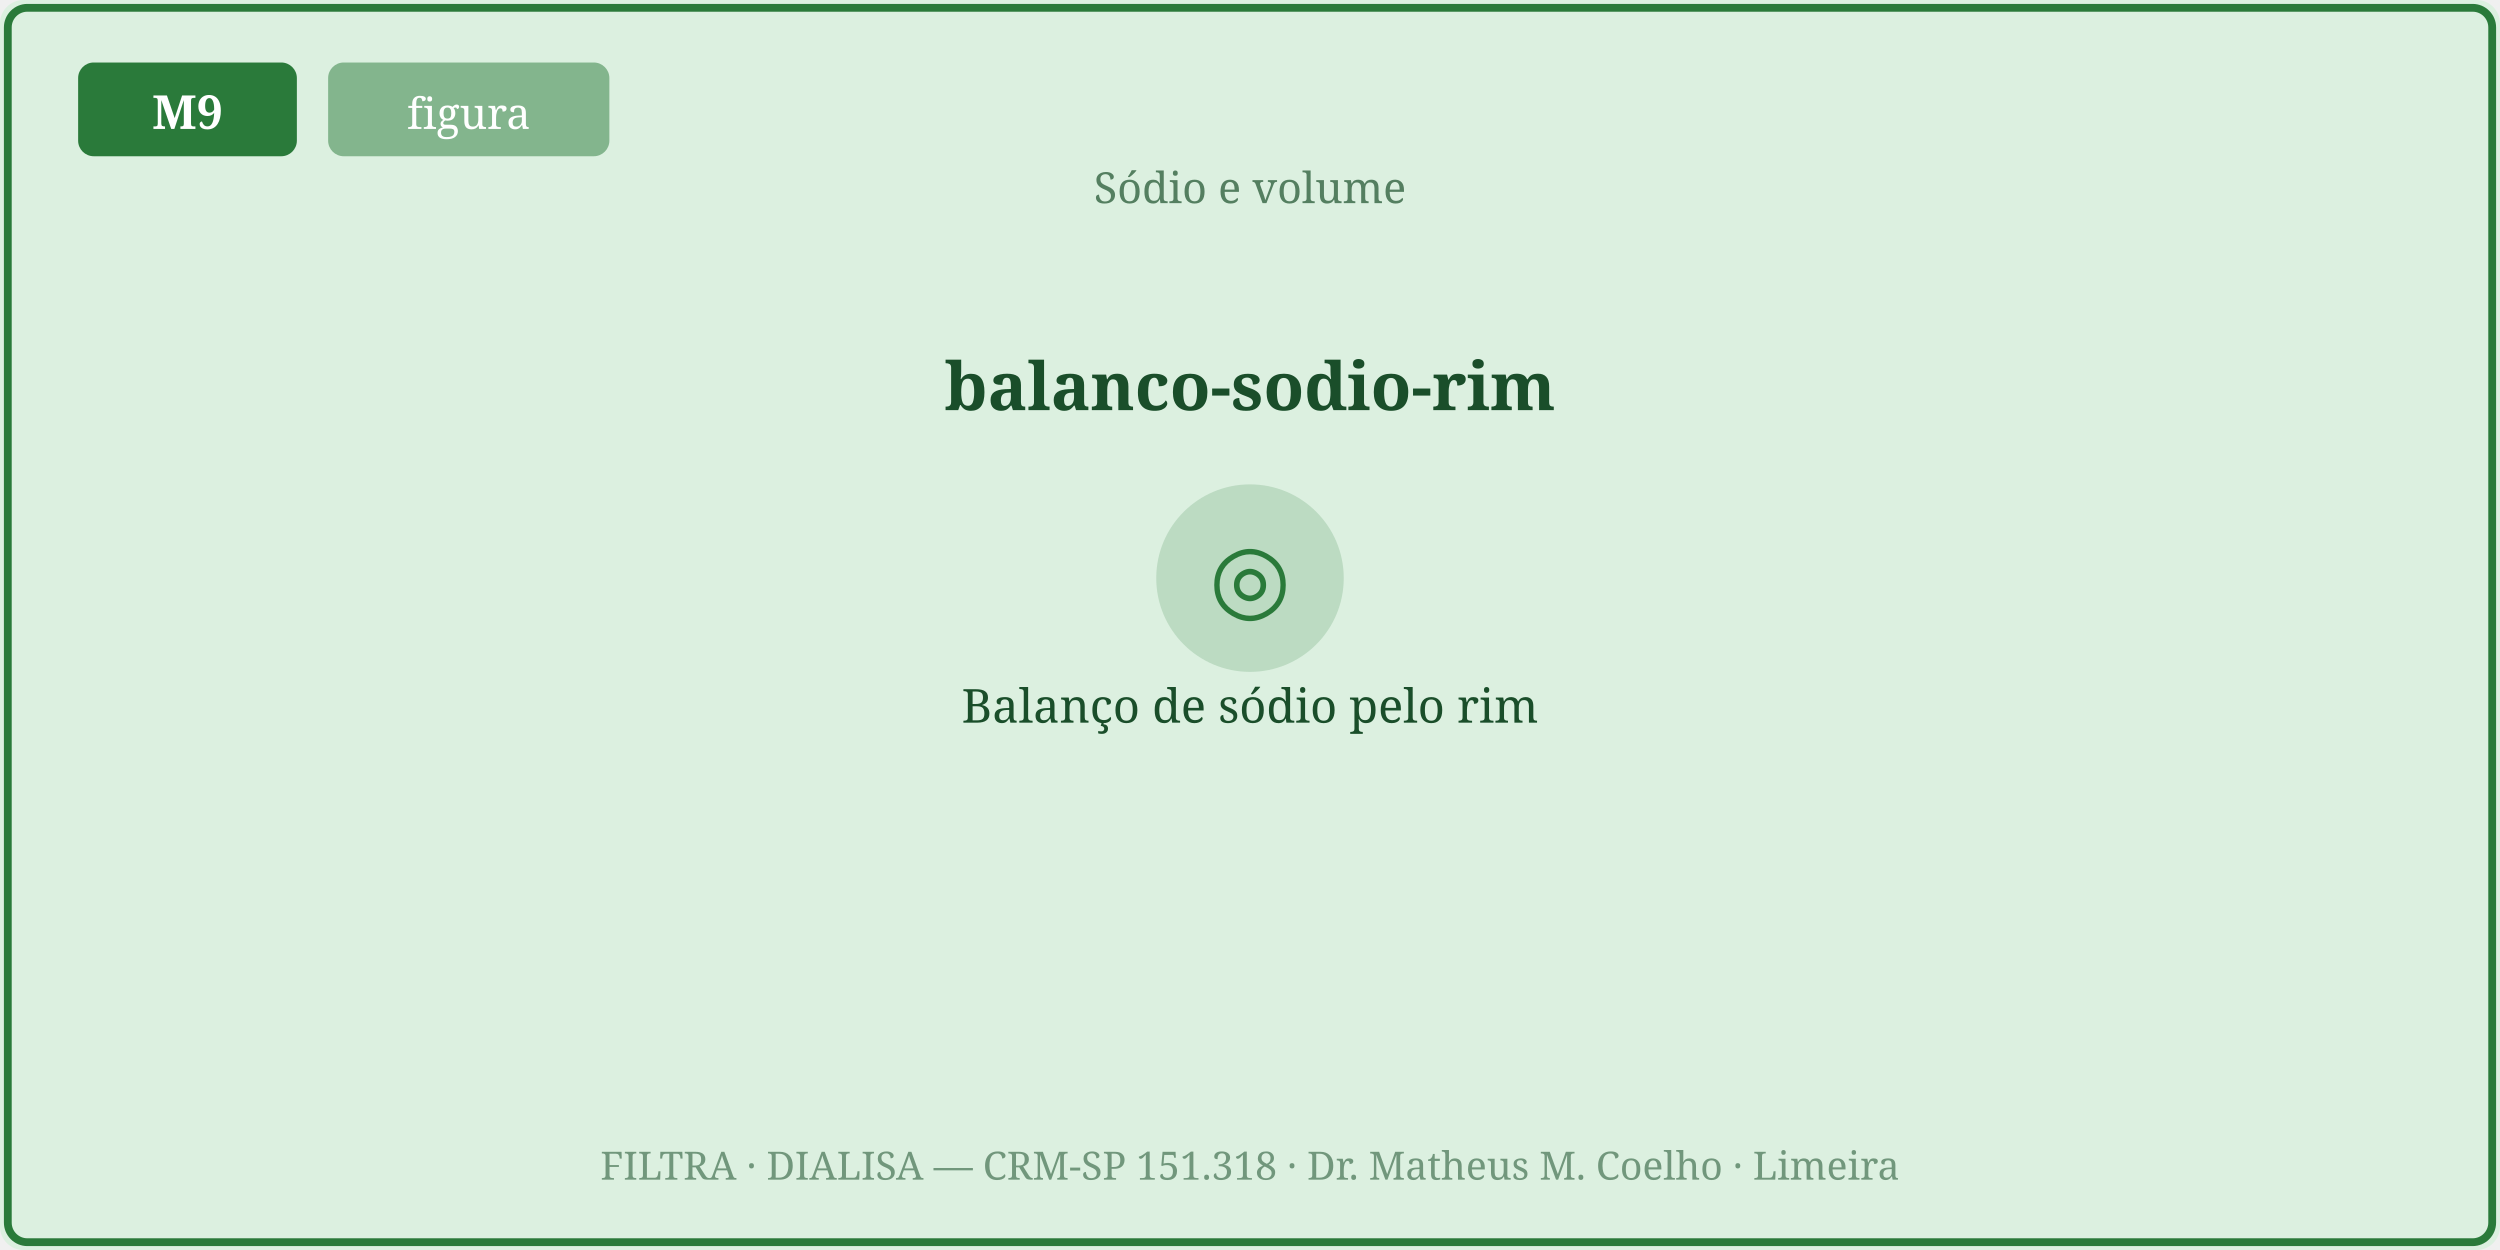
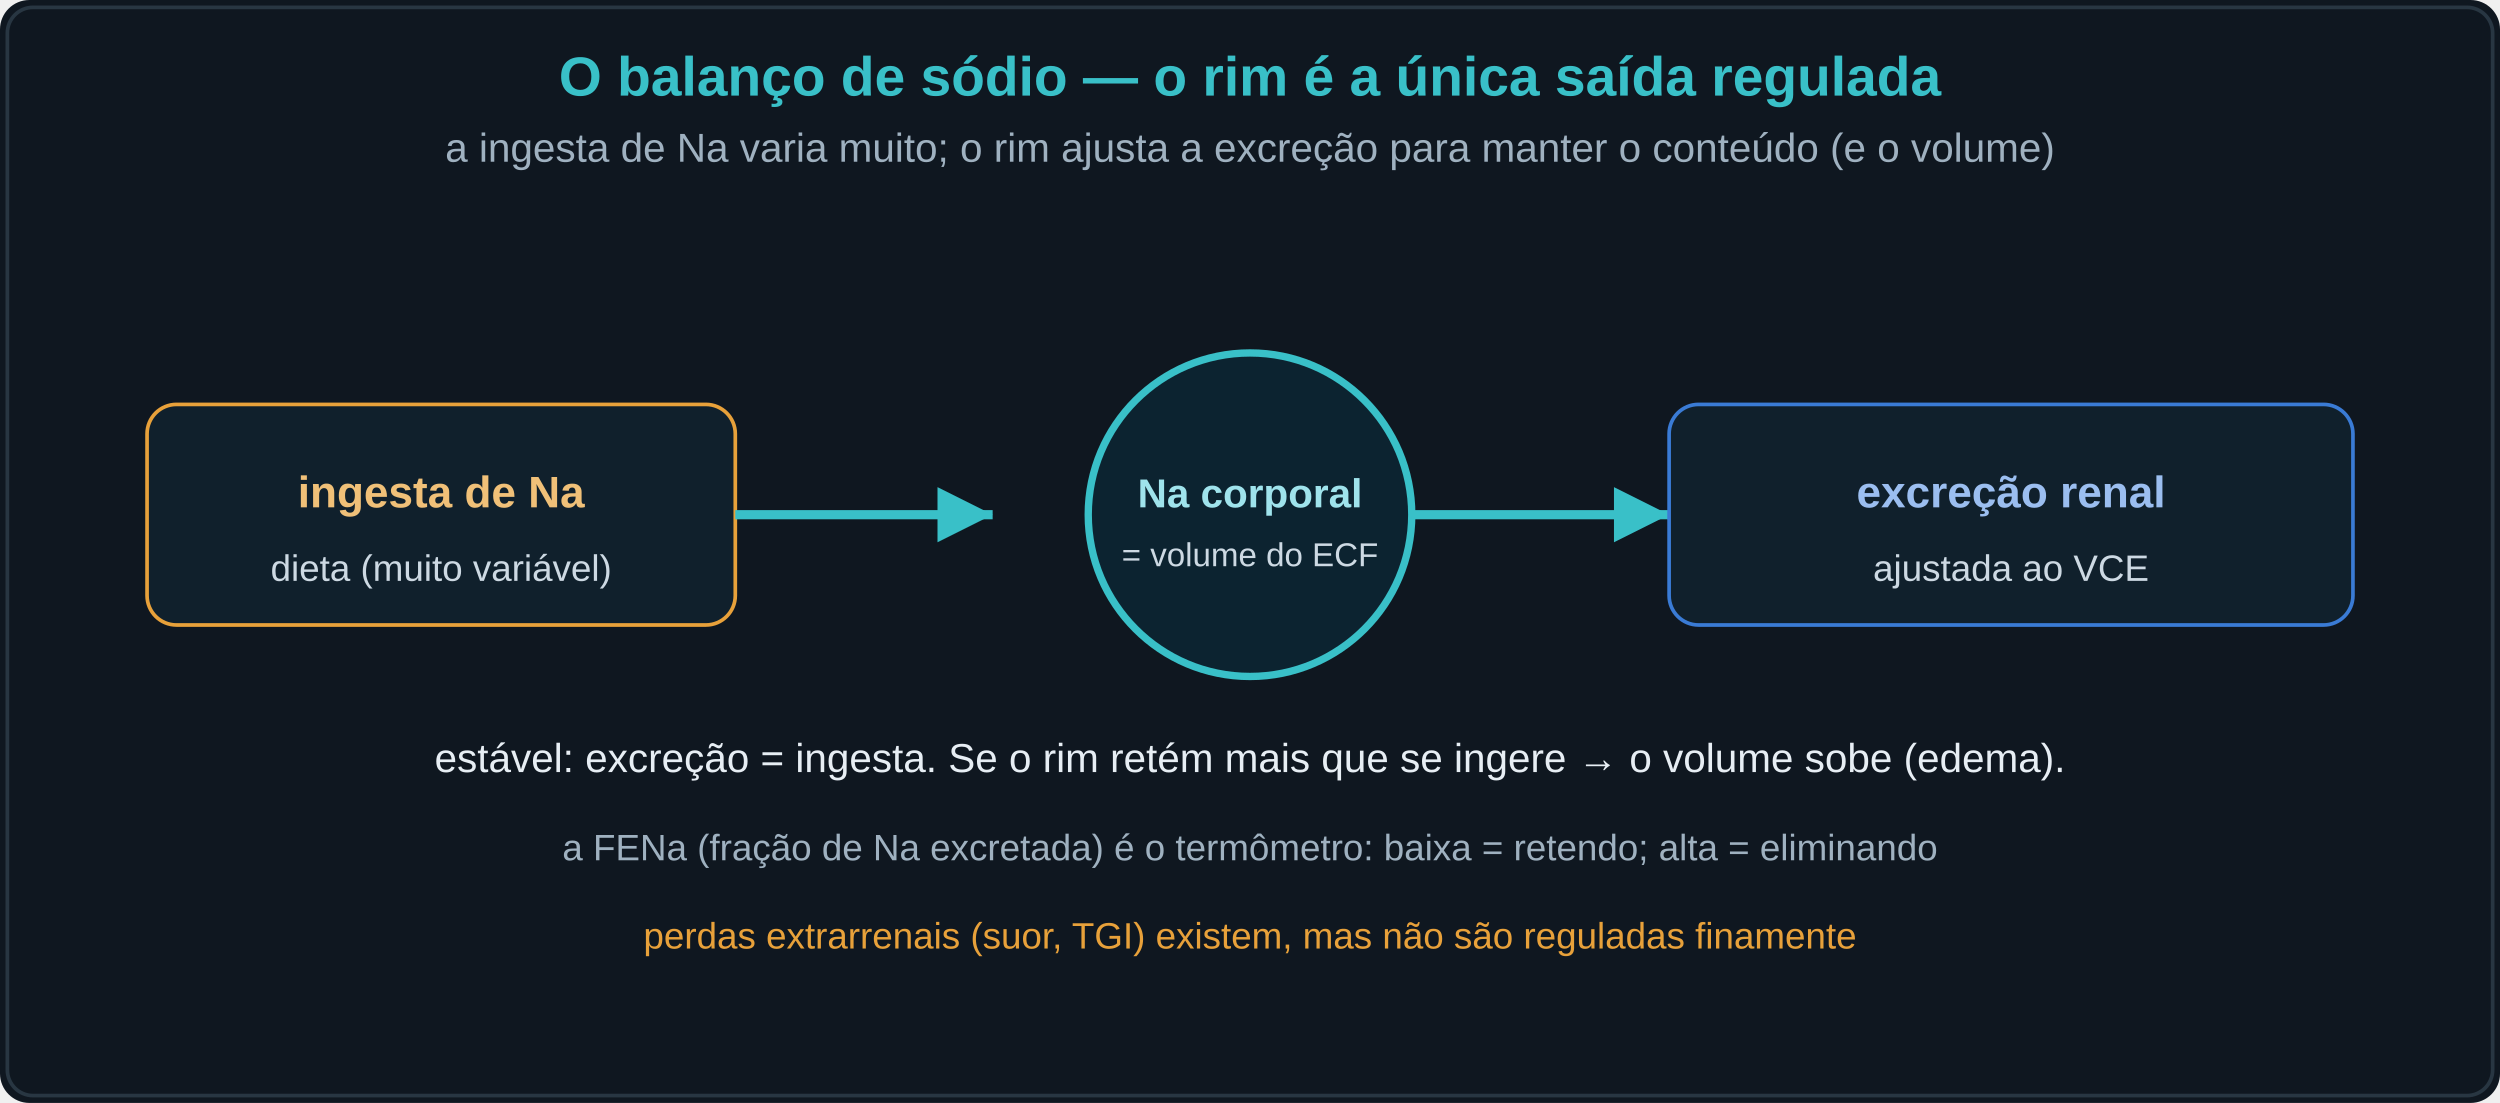
- <svg xmlns="http://www.w3.org/2000/svg" viewBox="0 0 640 320" font-family="Georgia,serif">
-   <rect width="640" height="320" fill="#dcf0e0" rx="6" />
-   <rect x="2" y="2" width="636" height="316" rx="5" fill="none" stroke="#2a7a3a" stroke-width="2" />
-   <rect x="20" y="16" width="56" height="24" rx="4" fill="#2a7a3a" />
-   <text x="48" y="33" text-anchor="middle" font-size="12" font-weight="bold" fill="white">M9</text>
-   <rect x="84" y="16" width="72" height="24" rx="4" fill="#2a7a3a" opacity="0.5" />
-   <text x="120" y="33" text-anchor="middle" font-size="11" fill="white">figura</text>
-   <text x="320" y="52" text-anchor="middle" font-size="11" fill="#1a4e2a" opacity="0.7">Sódio e volume</text>
-   <text x="320" y="105" text-anchor="middle" font-size="17" font-weight="bold" fill="#1a4e2a">balanco-sodio-rim</text>
-   <circle cx="320" cy="148" r="24" fill="#2a7a3a" opacity="0.18" />
-   <text x="320" y="156" text-anchor="middle" font-size="24" fill="#2a7a3a">◎</text>
-   <text x="320" y="185" text-anchor="middle" font-size="12" fill="#1a4e2a">Balanço de sódio pelo rim</text>
-   <text x="320" y="302" text-anchor="middle" font-size="10" fill="#1a4e2a" opacity="0.55">FILTRA · DIALISA — CRM-SP 151.318 · Dr. Matheus M. Coelho · Limeira</text>
+ <svg xmlns="http://www.w3.org/2000/svg" viewBox="0 0 680 300" font-family="system-ui,Arial,sans-serif">
+   <defs>
+     <marker id="b" markerWidth="8" markerHeight="8" refX="6" refY="3" orient="auto">
+       <path d="M0,0 L6,3 L0,6 z" fill="#39c0c8" />
+     </marker>
+   </defs>
+   <rect width="680" height="300" rx="8" fill="#0f1720" />
+   <rect x="2" y="2" width="676" height="296" rx="7" fill="none" stroke="#283642" />
+   <text x="340" y="26" text-anchor="middle" font-size="15" font-weight="bold" fill="#39c0c8">O balanço de sódio — o rim é a única saída regulada</text>
+   <text x="340" y="44" text-anchor="middle" font-size="11" fill="#9fb1c0">a ingesta de Na varia muito; o rim ajusta a excreção para manter o conteúdo (e o volume)</text>
+   <rect x="40" y="110" width="160" height="60" rx="8" fill="#10202c" stroke="#e8a13a" />
+   <text x="120" y="138" text-anchor="middle" font-size="12" fill="#f0c078" font-weight="bold">ingesta de Na</text>
+   <text x="120" y="158" text-anchor="middle" font-size="10" fill="#cdd9e3">dieta (muito variável)</text>
+   <line x1="200" y1="140" x2="270" y2="140" stroke="#39c0c8" stroke-width="2.5" marker-end="url(#b)" />
+   <circle cx="340" cy="140" r="44" fill="#0c2330" stroke="#39c0c8" stroke-width="2" />
+   <text x="340" y="138" text-anchor="middle" font-size="11" fill="#9fe3ec" font-weight="bold">Na corporal</text>
+   <text x="340" y="154" text-anchor="middle" font-size="9" fill="#cdd9e3">= volume do ECF</text>
+   <line x1="384" y1="140" x2="454" y2="140" stroke="#39c0c8" stroke-width="2.5" marker-end="url(#b)" />
+   <rect x="454" y="110" width="186" height="60" rx="8" fill="#10202c" stroke="#3a7bd5" />
+   <text x="547" y="138" text-anchor="middle" font-size="12" fill="#9bbef0" font-weight="bold">excreção renal</text>
+   <text x="547" y="158" text-anchor="middle" font-size="10" fill="#cdd9e3">ajustada ao VCE</text>
+   <text x="340" y="210" text-anchor="middle" font-size="11" fill="#e7eef4">estável: excreção = ingesta. Se o rim retém mais que se ingere → o volume sobe (edema).</text>
+   <text x="340" y="234" text-anchor="middle" font-size="10" fill="#9fb1c0">a FENa (fração de Na excretada) é o termômetro: baixa = retendo; alta = eliminando</text>
+   <text x="340" y="258" text-anchor="middle" font-size="10" fill="#e8a13a">perdas extrarrenais (suor, TGI) existem, mas não são reguladas finamente</text>
</svg>
